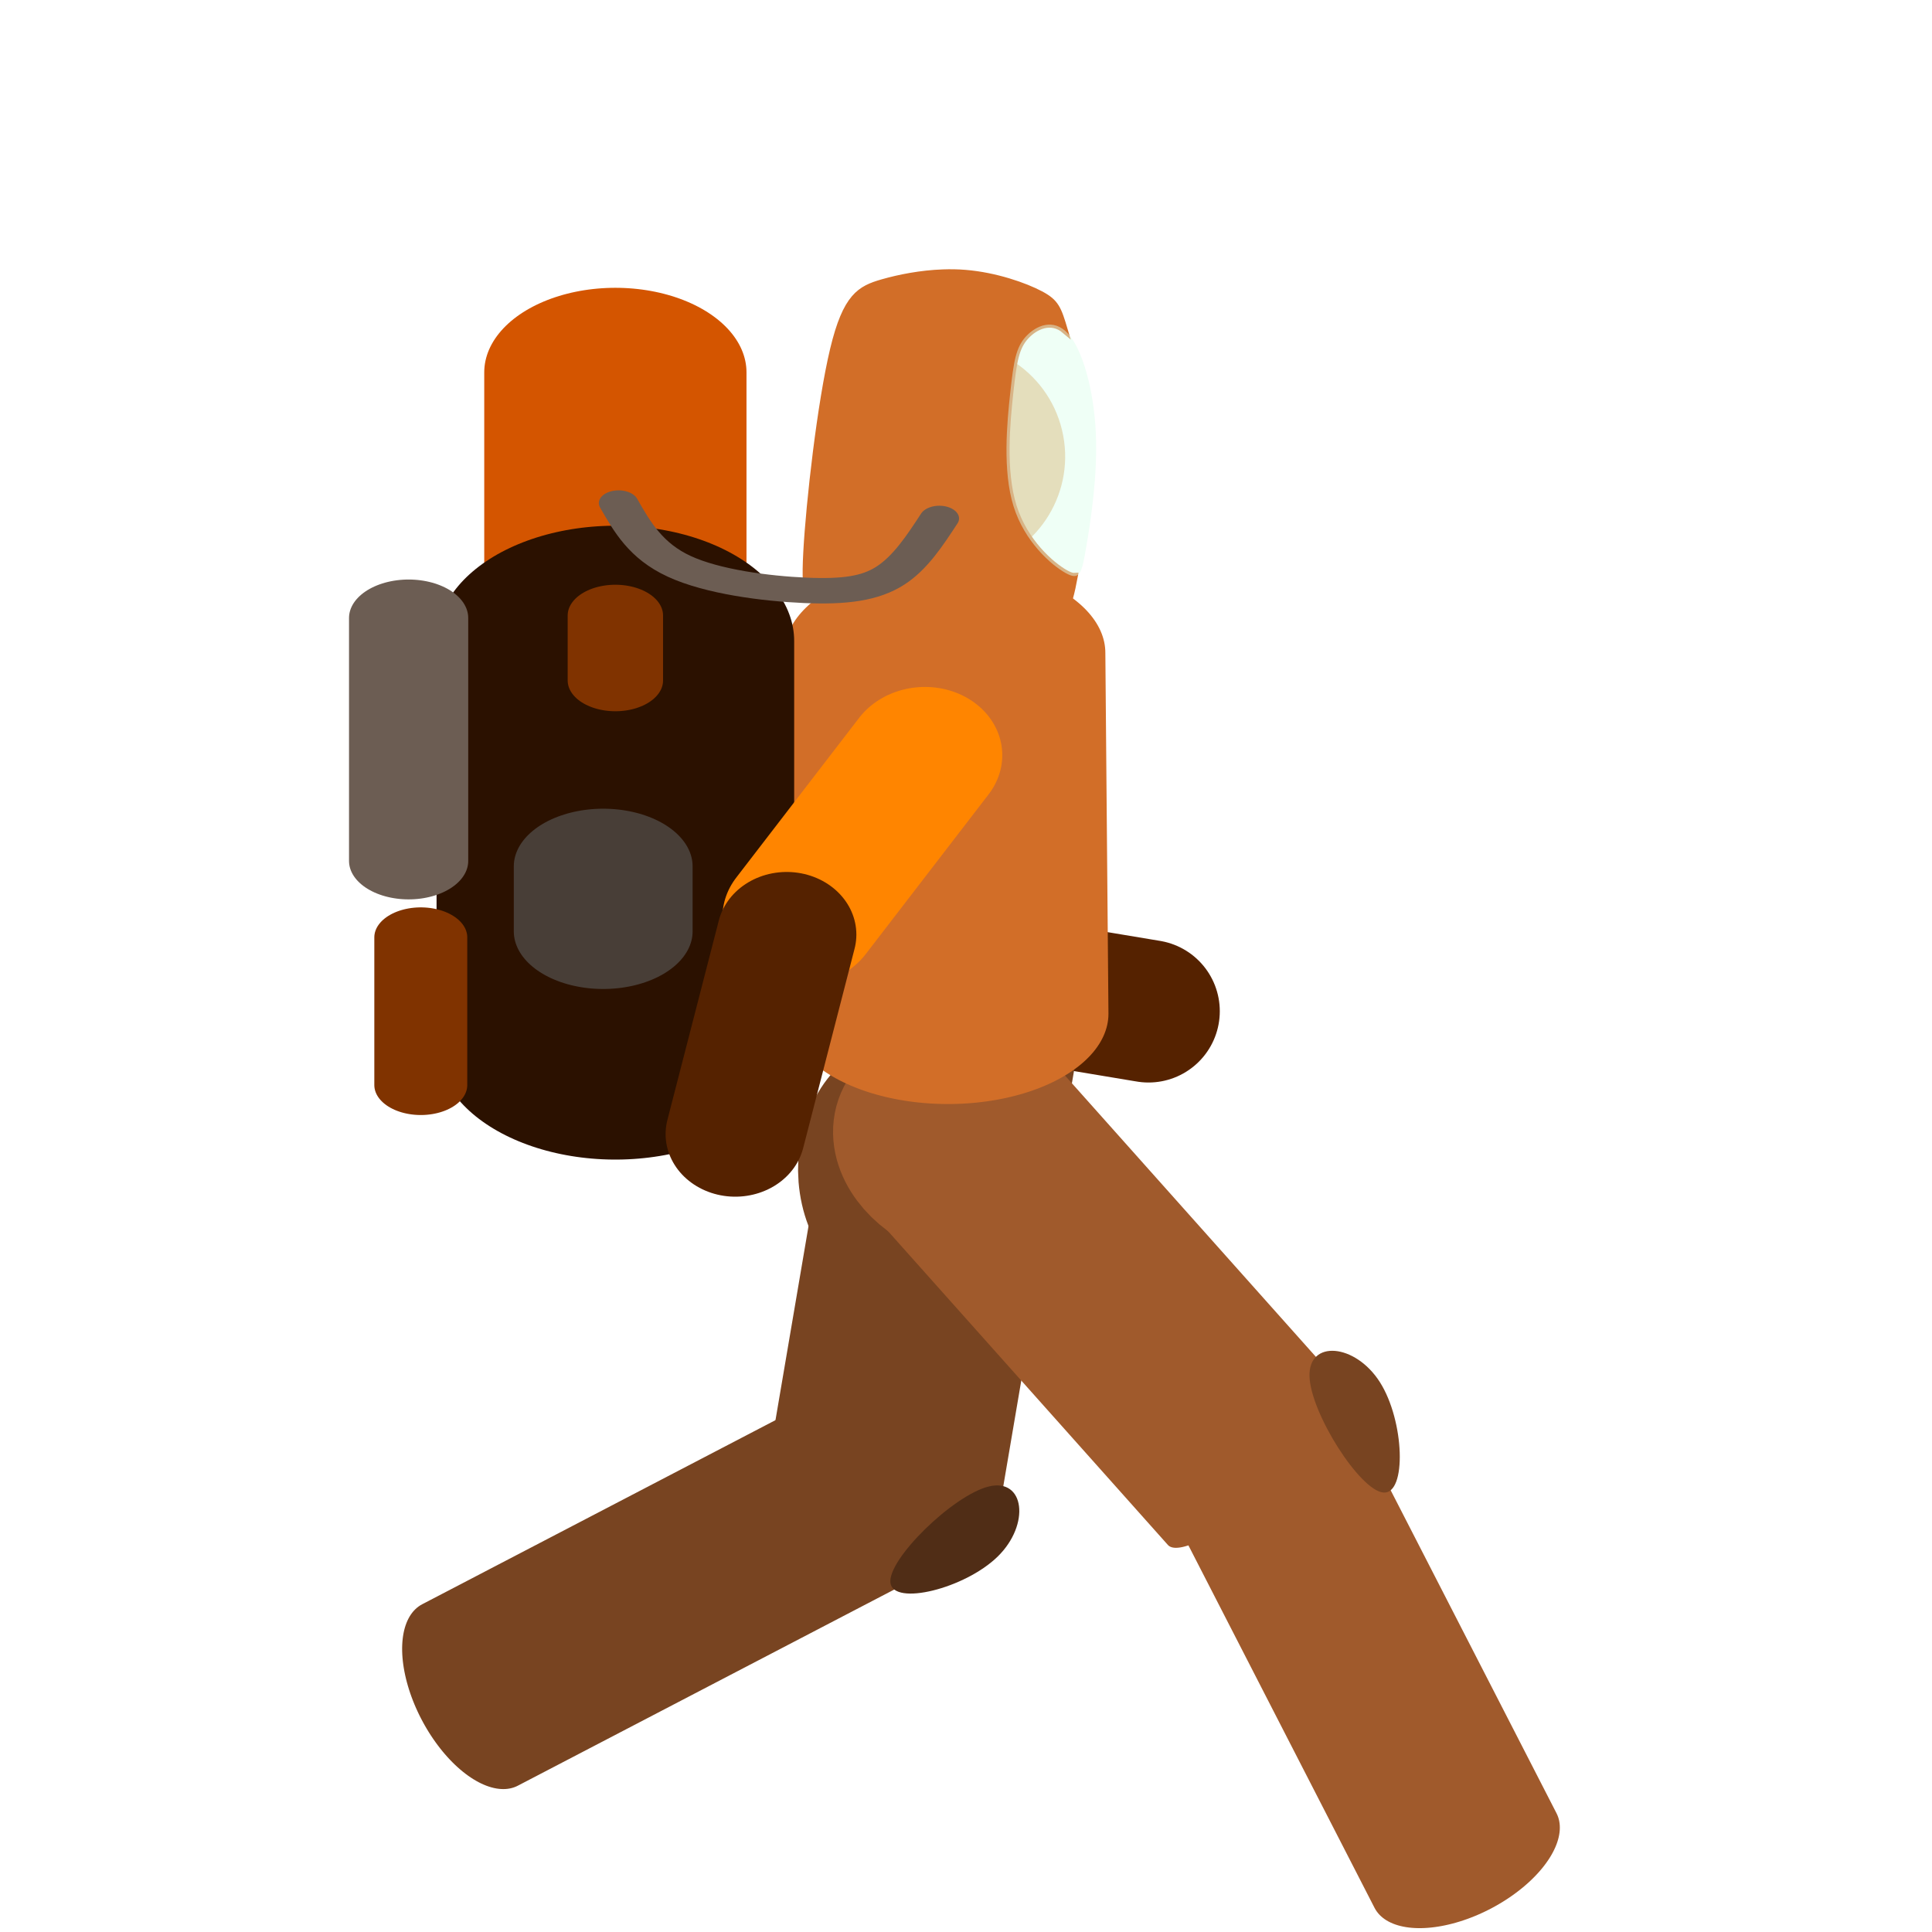
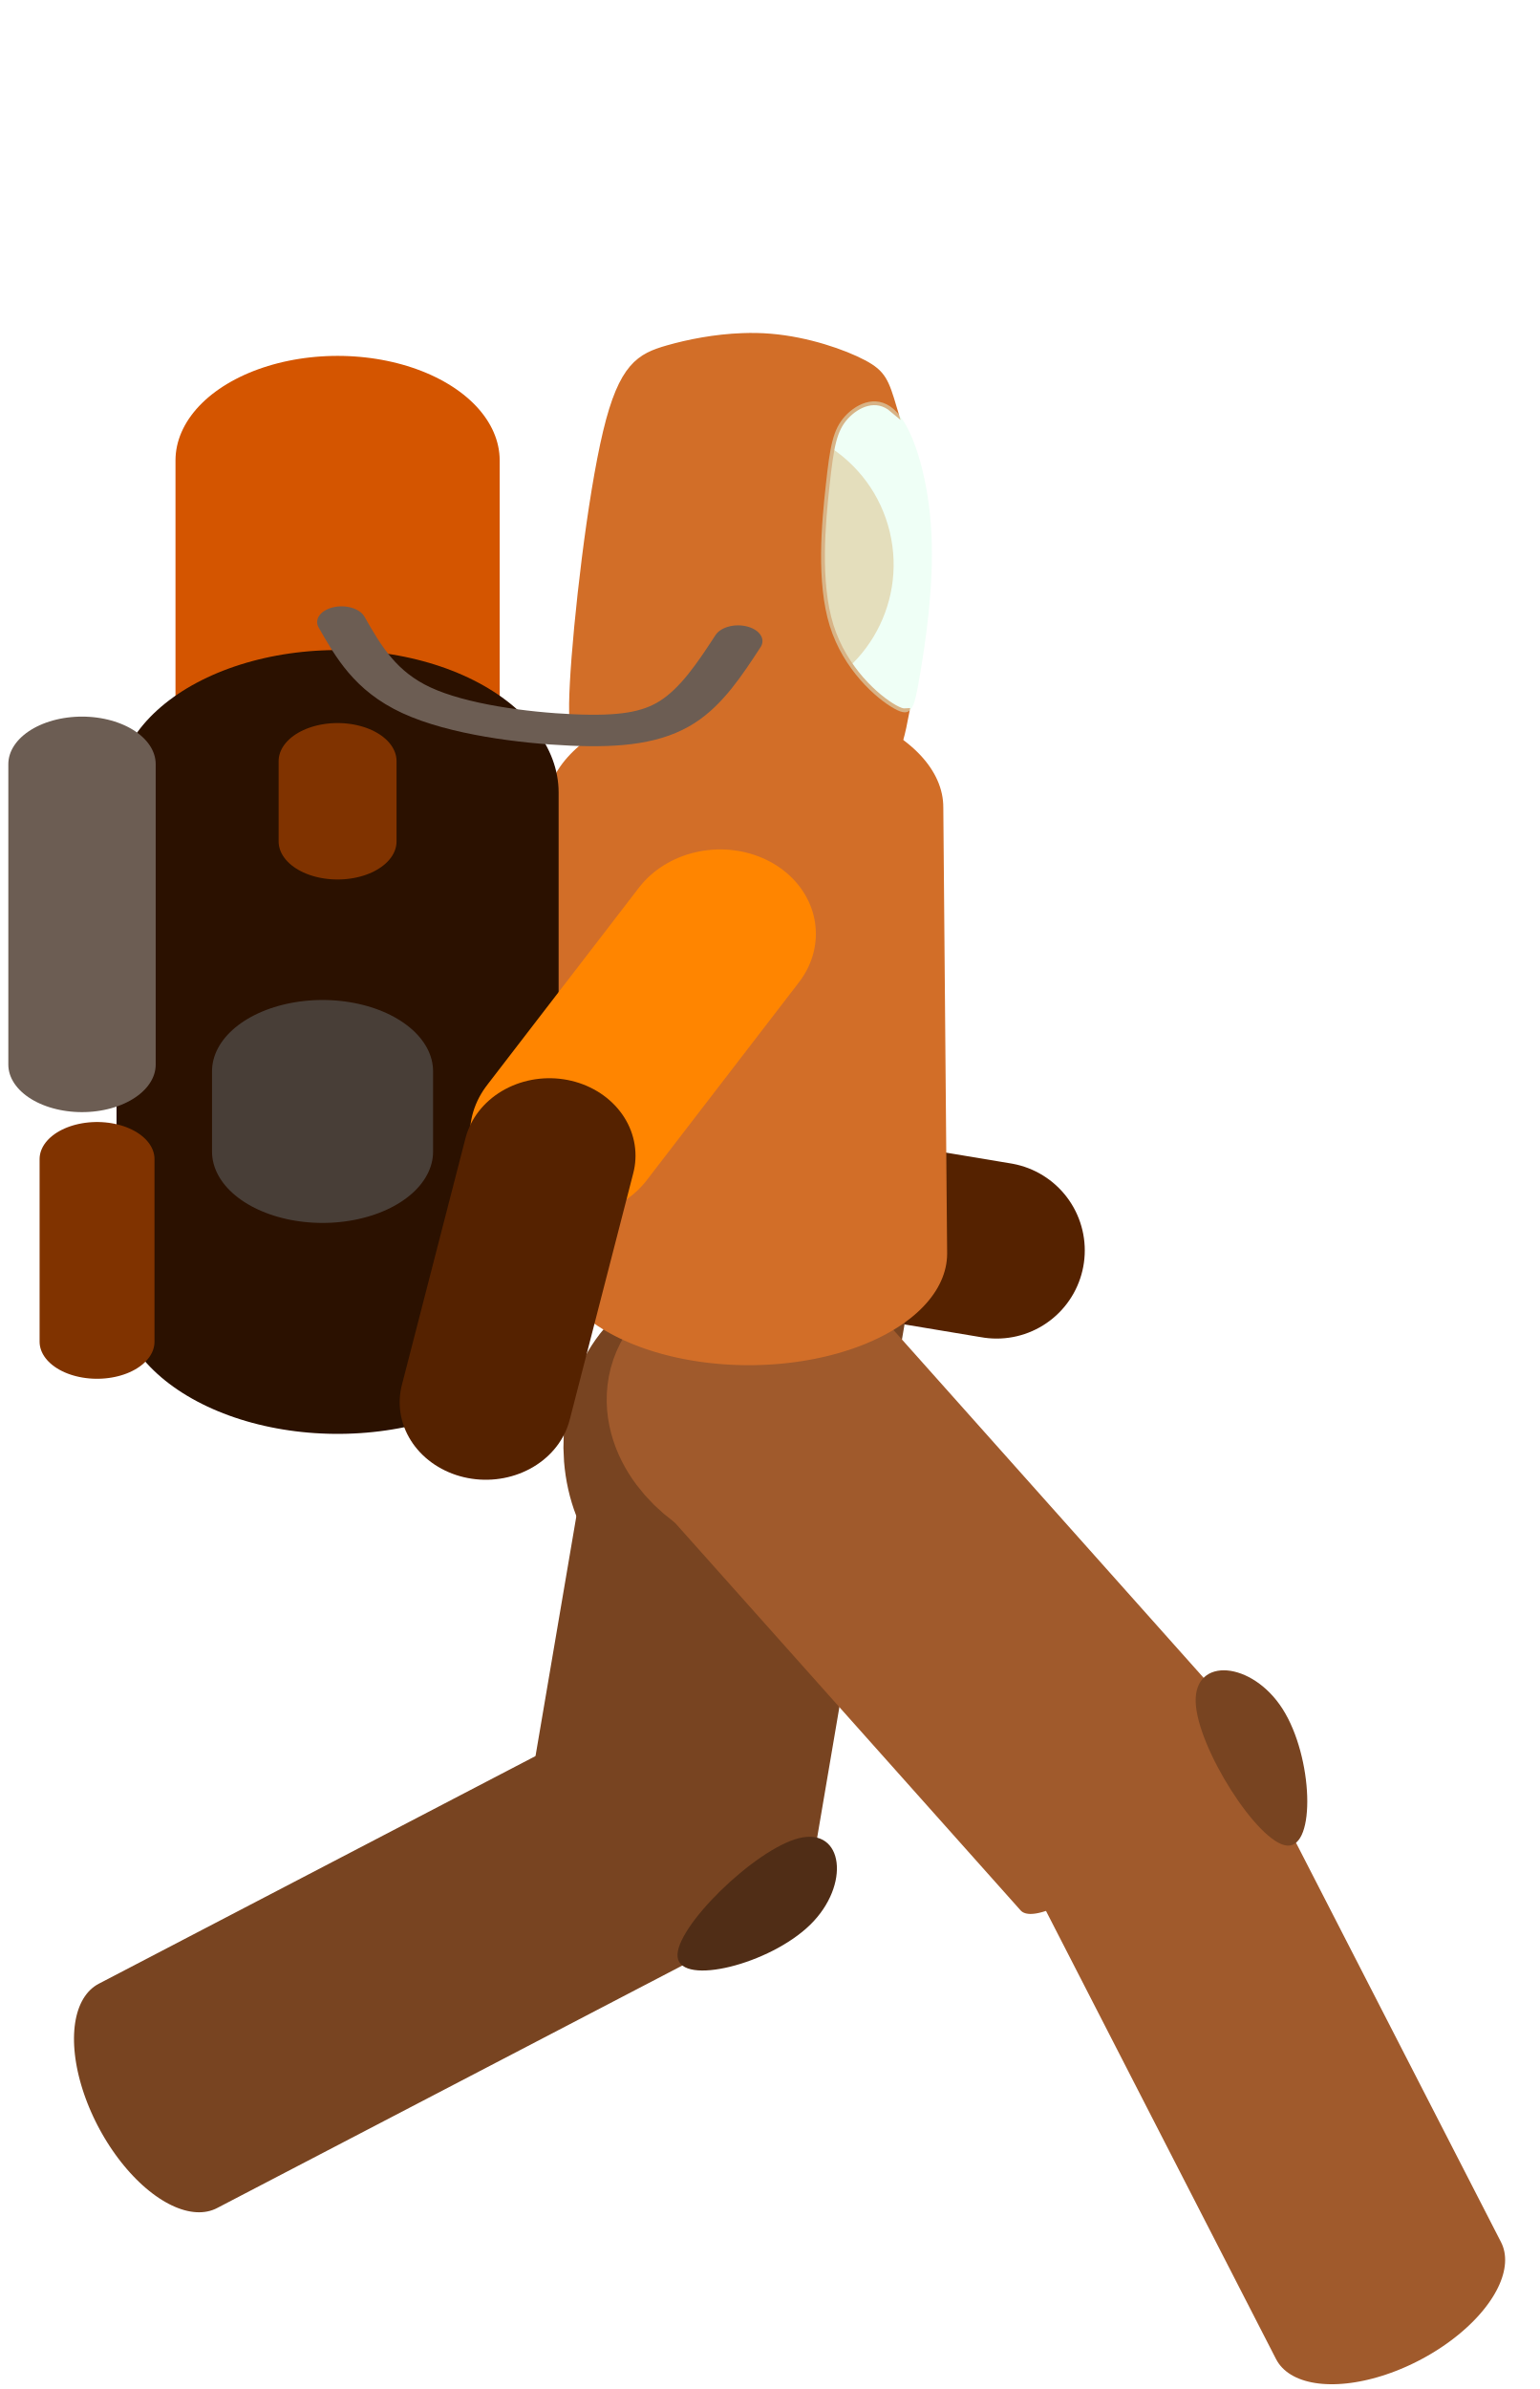
- <svg xmlns="http://www.w3.org/2000/svg" width="256" height="256" viewBox="0 0 67.733 67.733" version="1.1" id="svg1">
+ <svg xmlns="http://www.w3.org/2000/svg" width="165" height="256" viewBox="12 0 43.656 67.733" version="1.1" id="svg1">
  <defs id="defs1">
    <linearGradient id="swatch27">
      <stop style="stop-color:#ffd268;stop-opacity:1;" offset="0" id="stop27" />
    </linearGradient>
    <linearGradient id="swatch26">
      <stop style="stop-color:#ffd268;stop-opacity:1;" offset="0" id="stop26" />
    </linearGradient>
  </defs>
  <g id="layer7" style="display:inline">
    <g id="g63" transform="translate(-25.01413,-2.204482)" style="display:inline">
      <path style="fill:none;stroke:#552200;stroke-width:4.998;stroke-linecap:round;stroke-dasharray:none;stroke-opacity:1" d="m 63.12,36.082 c 0.81,0.135 1.62,0.27 2.429,0.405" id="path66" transform="translate(-0.2699366,1.169725)" />
    </g>
  </g>
  <g id="g28" style="display:inline">
    <g id="g99" style="display:inline">
      <path style="fill:none;fill-opacity:1;stroke:#784421;stroke-width:4.571;stroke-linecap:round;stroke-dasharray:none;stroke-opacity:1;paint-order:normal" d="m 47.973,32.639 c 0.424,11.601 0.848,23.202 1.272,34.803" id="path22" transform="matrix(1.779373,0.3108096,-0.1389729,0.4228592,-47.23962,8.106132)" />
      <path style="fill:none;fill-opacity:1;stroke:#784421;stroke-width:4.63;stroke-linecap:round;stroke-dasharray:none;stroke-opacity:1;paint-order:normal" id="path25" d="m 32.211,43.264 a 1.591,2.322 0 0 1 -1.88,-1.774 1.591,2.322 0 0 1 1.197,-2.762 1.591,2.322 0 0 1 1.903,1.721 1.591,2.322 0 0 1 -1.16,2.795" />
      <path style="fill:none;fill-opacity:1;stroke:#784421;stroke-width:4.077;stroke-linecap:round;stroke-dasharray:none;stroke-opacity:1;paint-order:normal" d="m 49.627,56.626 c -0.021,5.853 -0.042,11.707 -0.064,17.56" id="path27" transform="matrix(0.8258198,1.558412,-0.8256267,0.4375087,36.79846,-50.2737)" />
      <path style="fill:#502d16;fill-opacity:1;stroke:none;stroke-width:4.077;stroke-linecap:round;stroke-dasharray:none;stroke-opacity:1;paint-order:normal" d="m 50.497,46.397 c 0.079,-0.122 0.176,0.163 0.146,0.427 -0.03,0.264 -0.187,0.508 -0.236,0.366 -0.049,-0.142 0.011,-0.671 0.09,-0.793 z" id="path28" transform="matrix(11.15515,3.271014,-3.083202,4.632927,-385.5839,-328.0165)" />
    </g>
  </g>
  <g id="layer1" style="display:inline">
    <g id="g83" transform="translate(1.079746,-0.04498944)" style="display:inline">
      <path style="fill:none;fill-opacity:1;stroke:#a05a2c;stroke-width:4.571;stroke-linecap:round;stroke-dasharray:none;stroke-opacity:1;paint-order:normal" d="m 47.973,32.639 c 0.424,11.601 0.848,23.202 1.272,34.803" id="path7" transform="matrix(1.353153,-1.196557,0.243729,0.3724507,-40.13838,85.25026)" />
      <path style="fill:none;fill-opacity:1;stroke:#a05a2c;stroke-width:4.63;stroke-linecap:round;stroke-dasharray:none;stroke-opacity:1;paint-order:normal" id="path8" d="m -22.068,48.99 a 1.591,2.322 0 0 1 -1.88,-1.774 1.591,2.322 0 0 1 1.197,-2.762 1.591,2.322 0 0 1 1.903,1.721 1.591,2.322 0 0 1 -1.16,2.795" transform="rotate(-64.67404)" />
      <path style="fill:none;fill-opacity:1;stroke:#a05a2c;stroke-width:4.077;stroke-linecap:round;stroke-dasharray:none;stroke-opacity:1;paint-order:normal" d="m 49.627,56.626 c -0.021,5.853 -0.042,11.707 -0.064,17.56" id="path9" transform="matrix(1.563383,-0.8163708,0.4325027,0.8282601,-59.2726,44.2886)" />
      <path style="fill:#784421;fill-opacity:1;stroke:none;stroke-width:4.077;stroke-linecap:round;stroke-dasharray:none;stroke-opacity:1;paint-order:normal" d="m 50.497,46.397 c 0.079,-0.122 0.176,0.163 0.146,0.427 -0.03,0.264 -0.187,0.508 -0.236,0.366 -0.049,-0.142 0.011,-0.671 0.09,-0.793 z" id="path10" transform="matrix(5.507381,-10.23747,3.895099,3.974715,-413.9976,380.8447)" />
    </g>
  </g>
  <g id="layer2" style="display:inline">
-     <g id="g189" style="display:inline">
-       <path style="fill:none;stroke:#d26e28;stroke-width:5.292;stroke-linecap:round;stroke-dasharray:none;stroke-opacity:1;paint-order:normal" d="m 34.675,37.984 c -0.191,3.521 -0.382,7.041 -0.573,10.562" id="path2" transform="matrix(2.122495,-0.07058255,0.125449,1.1942,-45.23665,-20.02612)" />
-     </g>
+     <path style="display:inline;fill:none;stroke:#d26e28;stroke-width:5.292;stroke-linecap:round;stroke-dasharray:none;stroke-opacity:1;paint-order:normal" d="m 34.675,37.984 c -0.191,3.521 -0.382,7.041 -0.573,10.562" id="path2" transform="matrix(2.122495,-0.07058255,0.125449,1.1942,-45.23665,-20.02612)" />
  </g>
  <g id="layer5" style="display:inline">
    <g id="g42" transform="matrix(1.579434,0,0,1.018117,-1.876076,2.792475)" style="display:inline">
      <path style="fill:none;fill-opacity:1;stroke:#d45500;stroke-width:5.821;stroke-linecap:round;stroke-linejoin:bevel;stroke-dasharray:none;stroke-opacity:1;paint-order:normal" d="M 14.847,10.078 V 17.546" id="path40" />
      <path style="fill:none;fill-opacity:1;stroke:#2b1100;stroke-width:7.938;stroke-linecap:round;stroke-linejoin:bevel;stroke-dasharray:none;stroke-opacity:1;paint-order:normal" d="m 14.847,19.329 v 13.889" id="path37" />
      <path style="fill:none;fill-opacity:1;stroke:#6c5d53;stroke-width:2.646;stroke-linecap:round;stroke-linejoin:bevel;stroke-dasharray:none;stroke-opacity:1;paint-order:normal" d="m 10.258,18.536 v 8.368" id="path38" />
      <path style="fill:none;fill-opacity:1;stroke:#803300;stroke-width:2.063;stroke-linecap:round;stroke-linejoin:bevel;stroke-dasharray:none;stroke-opacity:1;paint-order:normal" d="m 10.528,29.534 v 5.087" id="path39" />
      <path style="fill:#483e37;fill-opacity:1;stroke:#483e37;stroke-width:3.969;stroke-linecap:round;stroke-linejoin:bevel;stroke-dasharray:none;stroke-opacity:1;paint-order:normal" d="m 14.577,27.089 v 2.239" id="path41" />
      <path style="fill:#483e37;fill-opacity:1;stroke:#803300;stroke-width:2.117;stroke-linecap:round;stroke-linejoin:bevel;stroke-dasharray:none;stroke-opacity:1;paint-order:normal" d="m 14.847,18.451 v 2.239" id="path42" />
    </g>
  </g>
  <g id="layer6" style="display:inline">
    <g id="g62" transform="translate(-25.01413,-2.204482)" style="display:inline">
      <path style="fill:none;stroke:#ff8500;stroke-width:4.998;stroke-linecap:round;stroke-dasharray:none;stroke-opacity:1" d="m 61.636,42.65 c -1.395,1.845 -2.789,3.689 -4.184,5.534" id="path60" transform="matrix(1.098677,-0.05839756,0.05149019,0.9687239,-12.51062,-9.004077)" />
      <path style="fill:none;stroke:#552200;stroke-width:4.998;stroke-linecap:round;stroke-dasharray:none;stroke-opacity:1" d="m 57.182,48.634 c -0.615,2.654 -1.23,5.309 -1.845,7.963" id="path61" transform="matrix(0.977342,0,0,0.8783436,-3.291704,-7.748211)" />
    </g>
  </g>
  <g id="layer4">
    <g id="g19" transform="translate(-3.372108,-1.336118)" style="display:inline">
      <path style="fill:#eabf90;fill-opacity:1;stroke:none;stroke-width:0.297;stroke-linecap:round;stroke-dasharray:none;stroke-opacity:1;paint-order:normal" id="path14" d="m 37.562,21.225 a 3.969,3.969 0 0 1 -4.692,-3.031 3.969,3.969 0 0 1 2.986,-4.721 3.969,3.969 0 0 1 4.749,2.941 3.969,3.969 0 0 1 -2.895,4.777" clip-path="none" />
      <g id="g18">
        <path id="path13-2" style="fill:#d26e28;fill-opacity:1;stroke:#d26e28;stroke-width:0.265;stroke-linecap:round;stroke-dasharray:none;stroke-opacity:1;paint-order:normal" d="m 40.239,20.742 c -0.961,0.034 -1.882,0.217 -2.605,0.423 -0.965,0.276 -1.58,0.594 -2.131,2.895 -0.551,2.301 -1.04,6.585 -1.156,8.759 -0.117,2.174 0.138,2.238 0.986,1.909 0.848,-0.329 2.291,-1.05 4.019,-0.976 1.728,0.074 3.743,0.944 4.856,1.4 1.113,0.456 1.326,0.498 1.612,-0.806 0.034,-0.154 0.069,-0.326 0.104,-0.515 -0.102,0.008 -0.23,-0.037 -0.399,-0.132 -0.615,-0.344 -1.765,-1.345 -2.243,-2.877 -0.478,-1.533 -0.284,-3.597 -0.138,-4.926 0.146,-1.329 0.243,-1.924 0.672,-2.393 0.399,-0.436 1.084,-0.763 1.679,-0.257 -0.282,-0.947 -0.378,-1.219 -1.042,-1.572 -0.679,-0.361 -1.951,-0.806 -3.245,-0.912 -0.323,-0.027 -0.648,-0.032 -0.968,-0.02 z" transform="matrix(0.8129977,0,0,0.8129977,3.716865,-5.974691)" />
        <path style="fill:#deffeb;fill-opacity:0.48;stroke:none;stroke-width:0.228;stroke-linecap:round;stroke-dasharray:none;stroke-opacity:1;paint-order:normal" d="m 40.814,13.032 c -0.507,-0.559 -1.126,-0.28 -1.475,0.102 -0.349,0.381 -0.428,0.865 -0.546,1.945 -0.119,1.081 -0.277,2.759 0.112,4.005 0.388,1.246 1.323,2.06 1.824,2.34 0.5,0.28 0.566,0.025 0.724,-0.903 0.158,-0.928 0.408,-2.53 0.336,-4.031 -0.072,-1.5 -0.467,-2.899 -0.974,-3.458 z" id="path15" />
      </g>
      <path style="fill:none;fill-opacity:1;stroke:#6c5d53;stroke-width:0.876;stroke-linecap:round;stroke-linejoin:bevel;stroke-dasharray:none;stroke-opacity:1;paint-order:normal" d="m 22.038,15.11 c -0.323,0.766 -0.646,1.532 -1.092,1.974 -0.446,0.442 -1.016,0.56 -1.889,0.501 -0.874,-0.059 -2.051,-0.295 -2.791,-0.825 -0.741,-0.53 -1.044,-1.355 -1.348,-2.18" id="path43" transform="matrix(1.579434,0,0,1.018117,1.496031,4.128593)" />
    </g>
  </g>
</svg>
